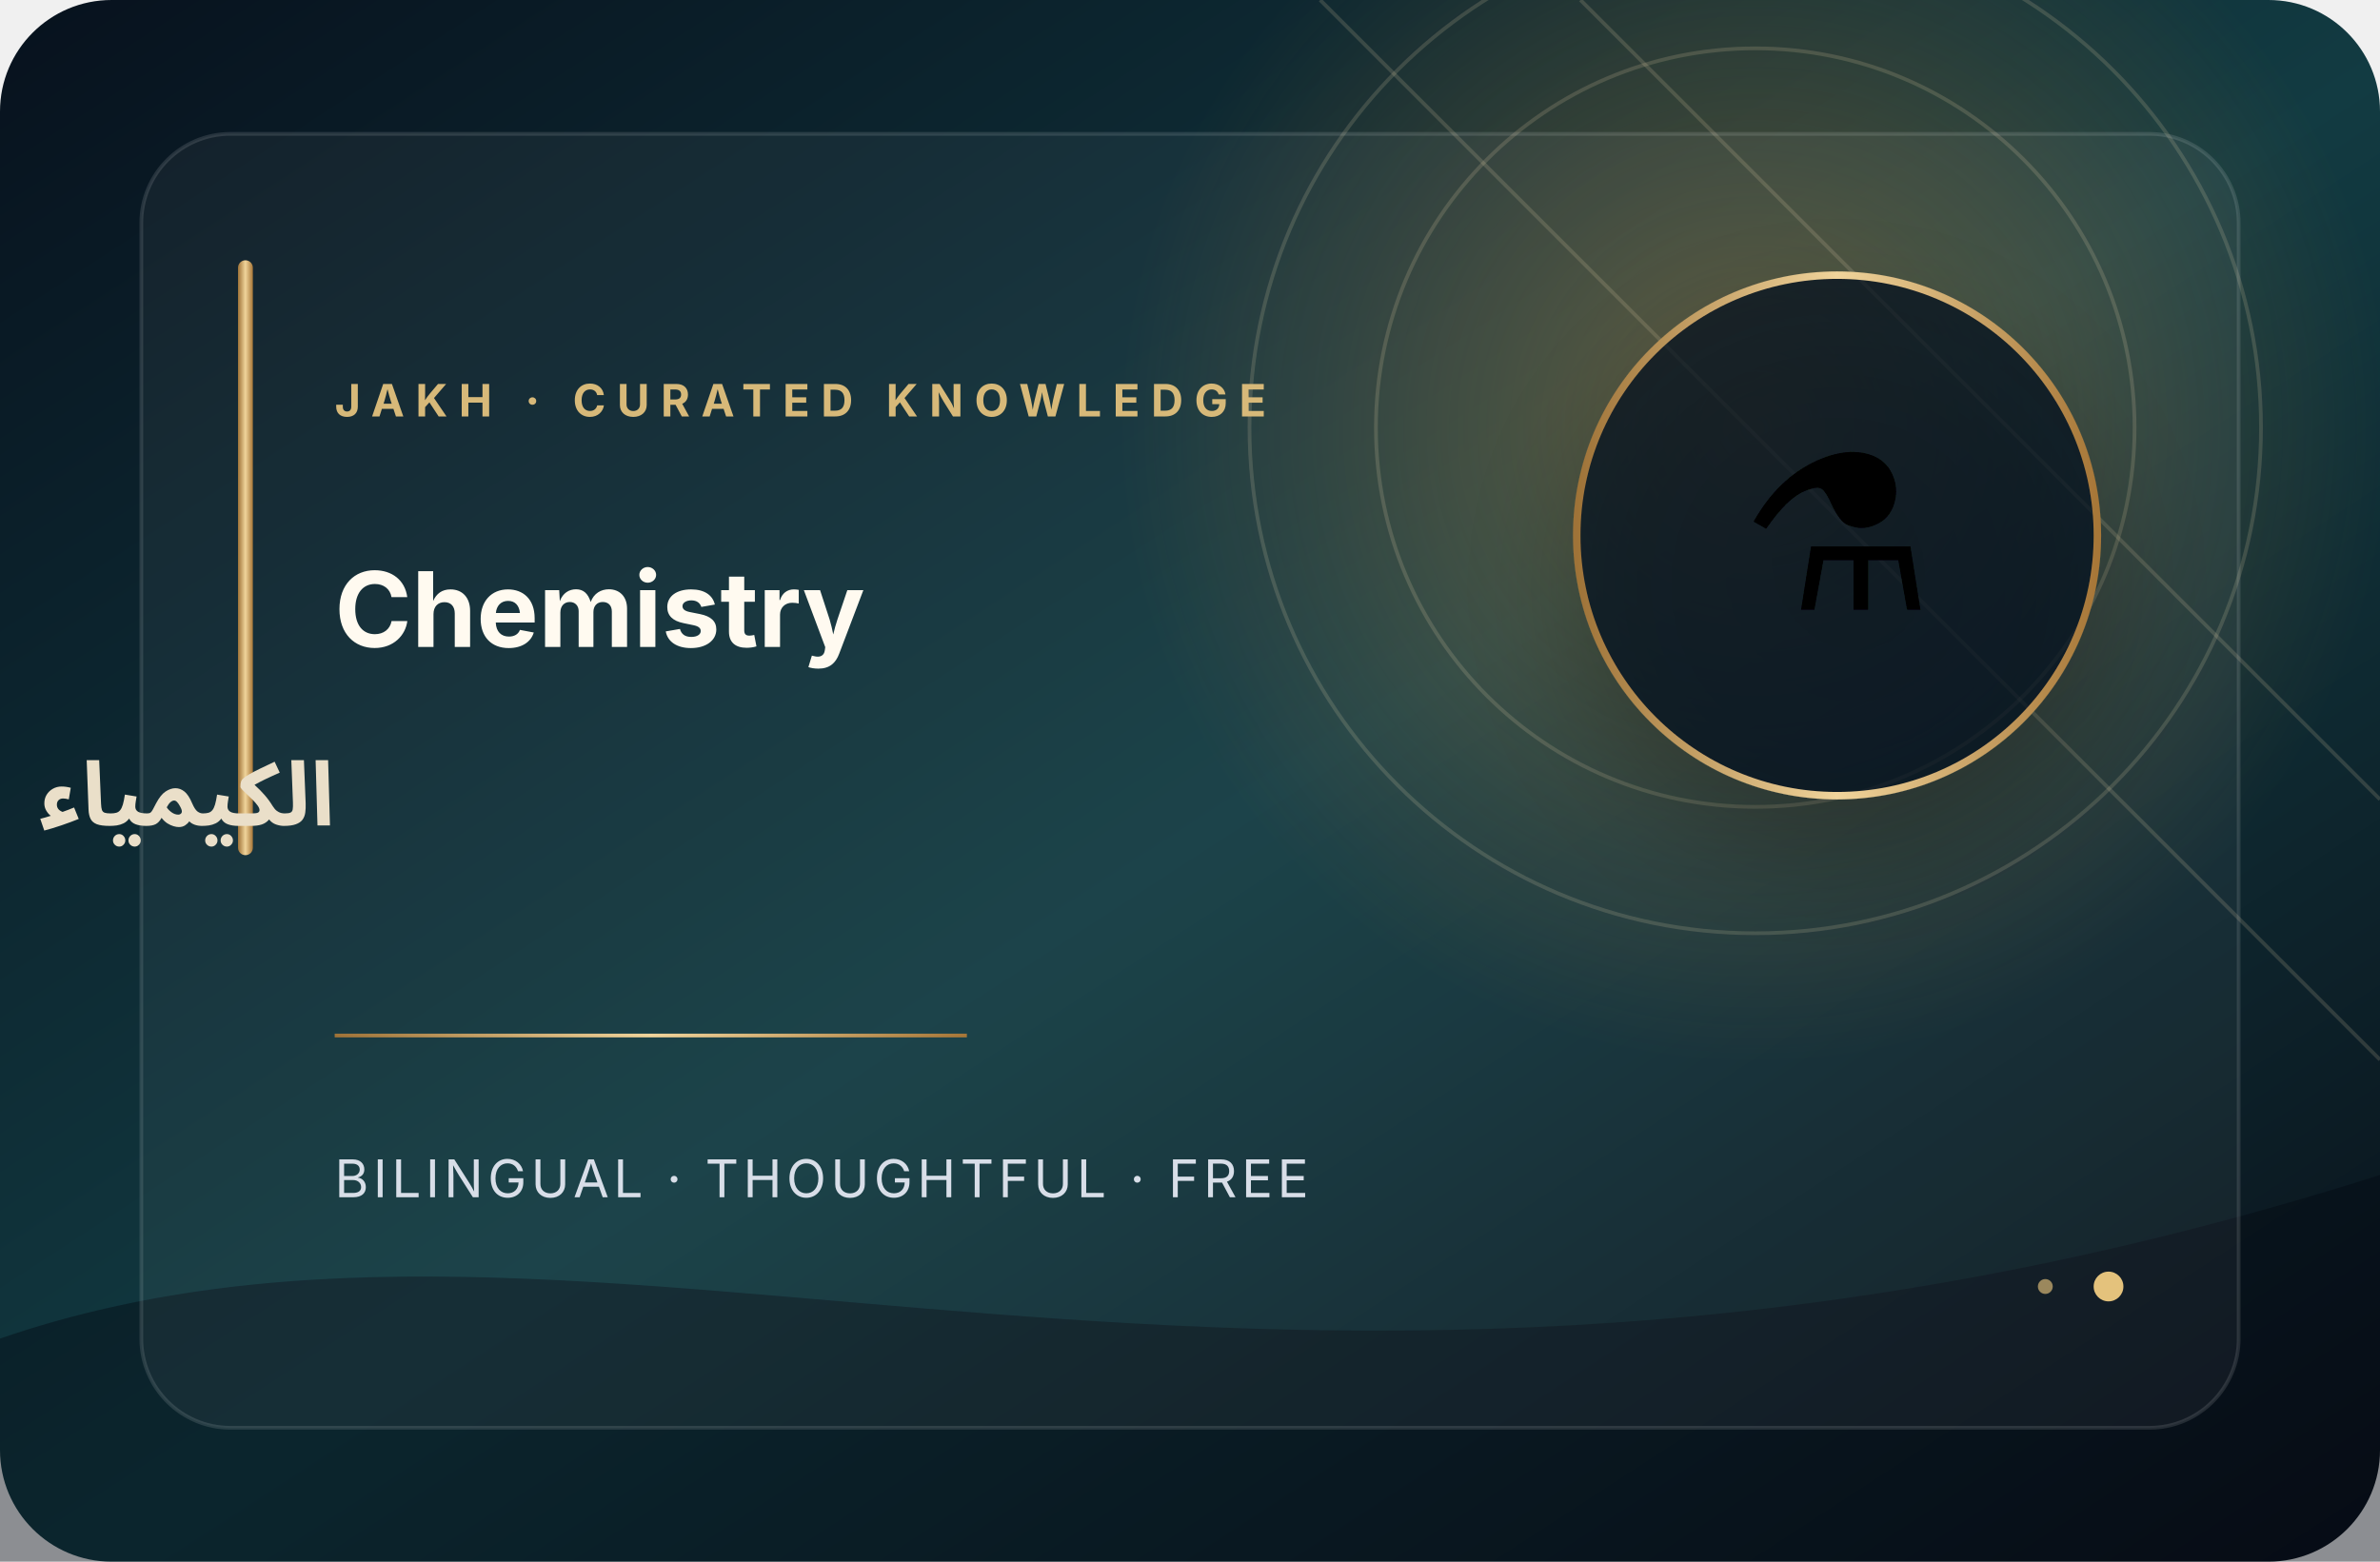
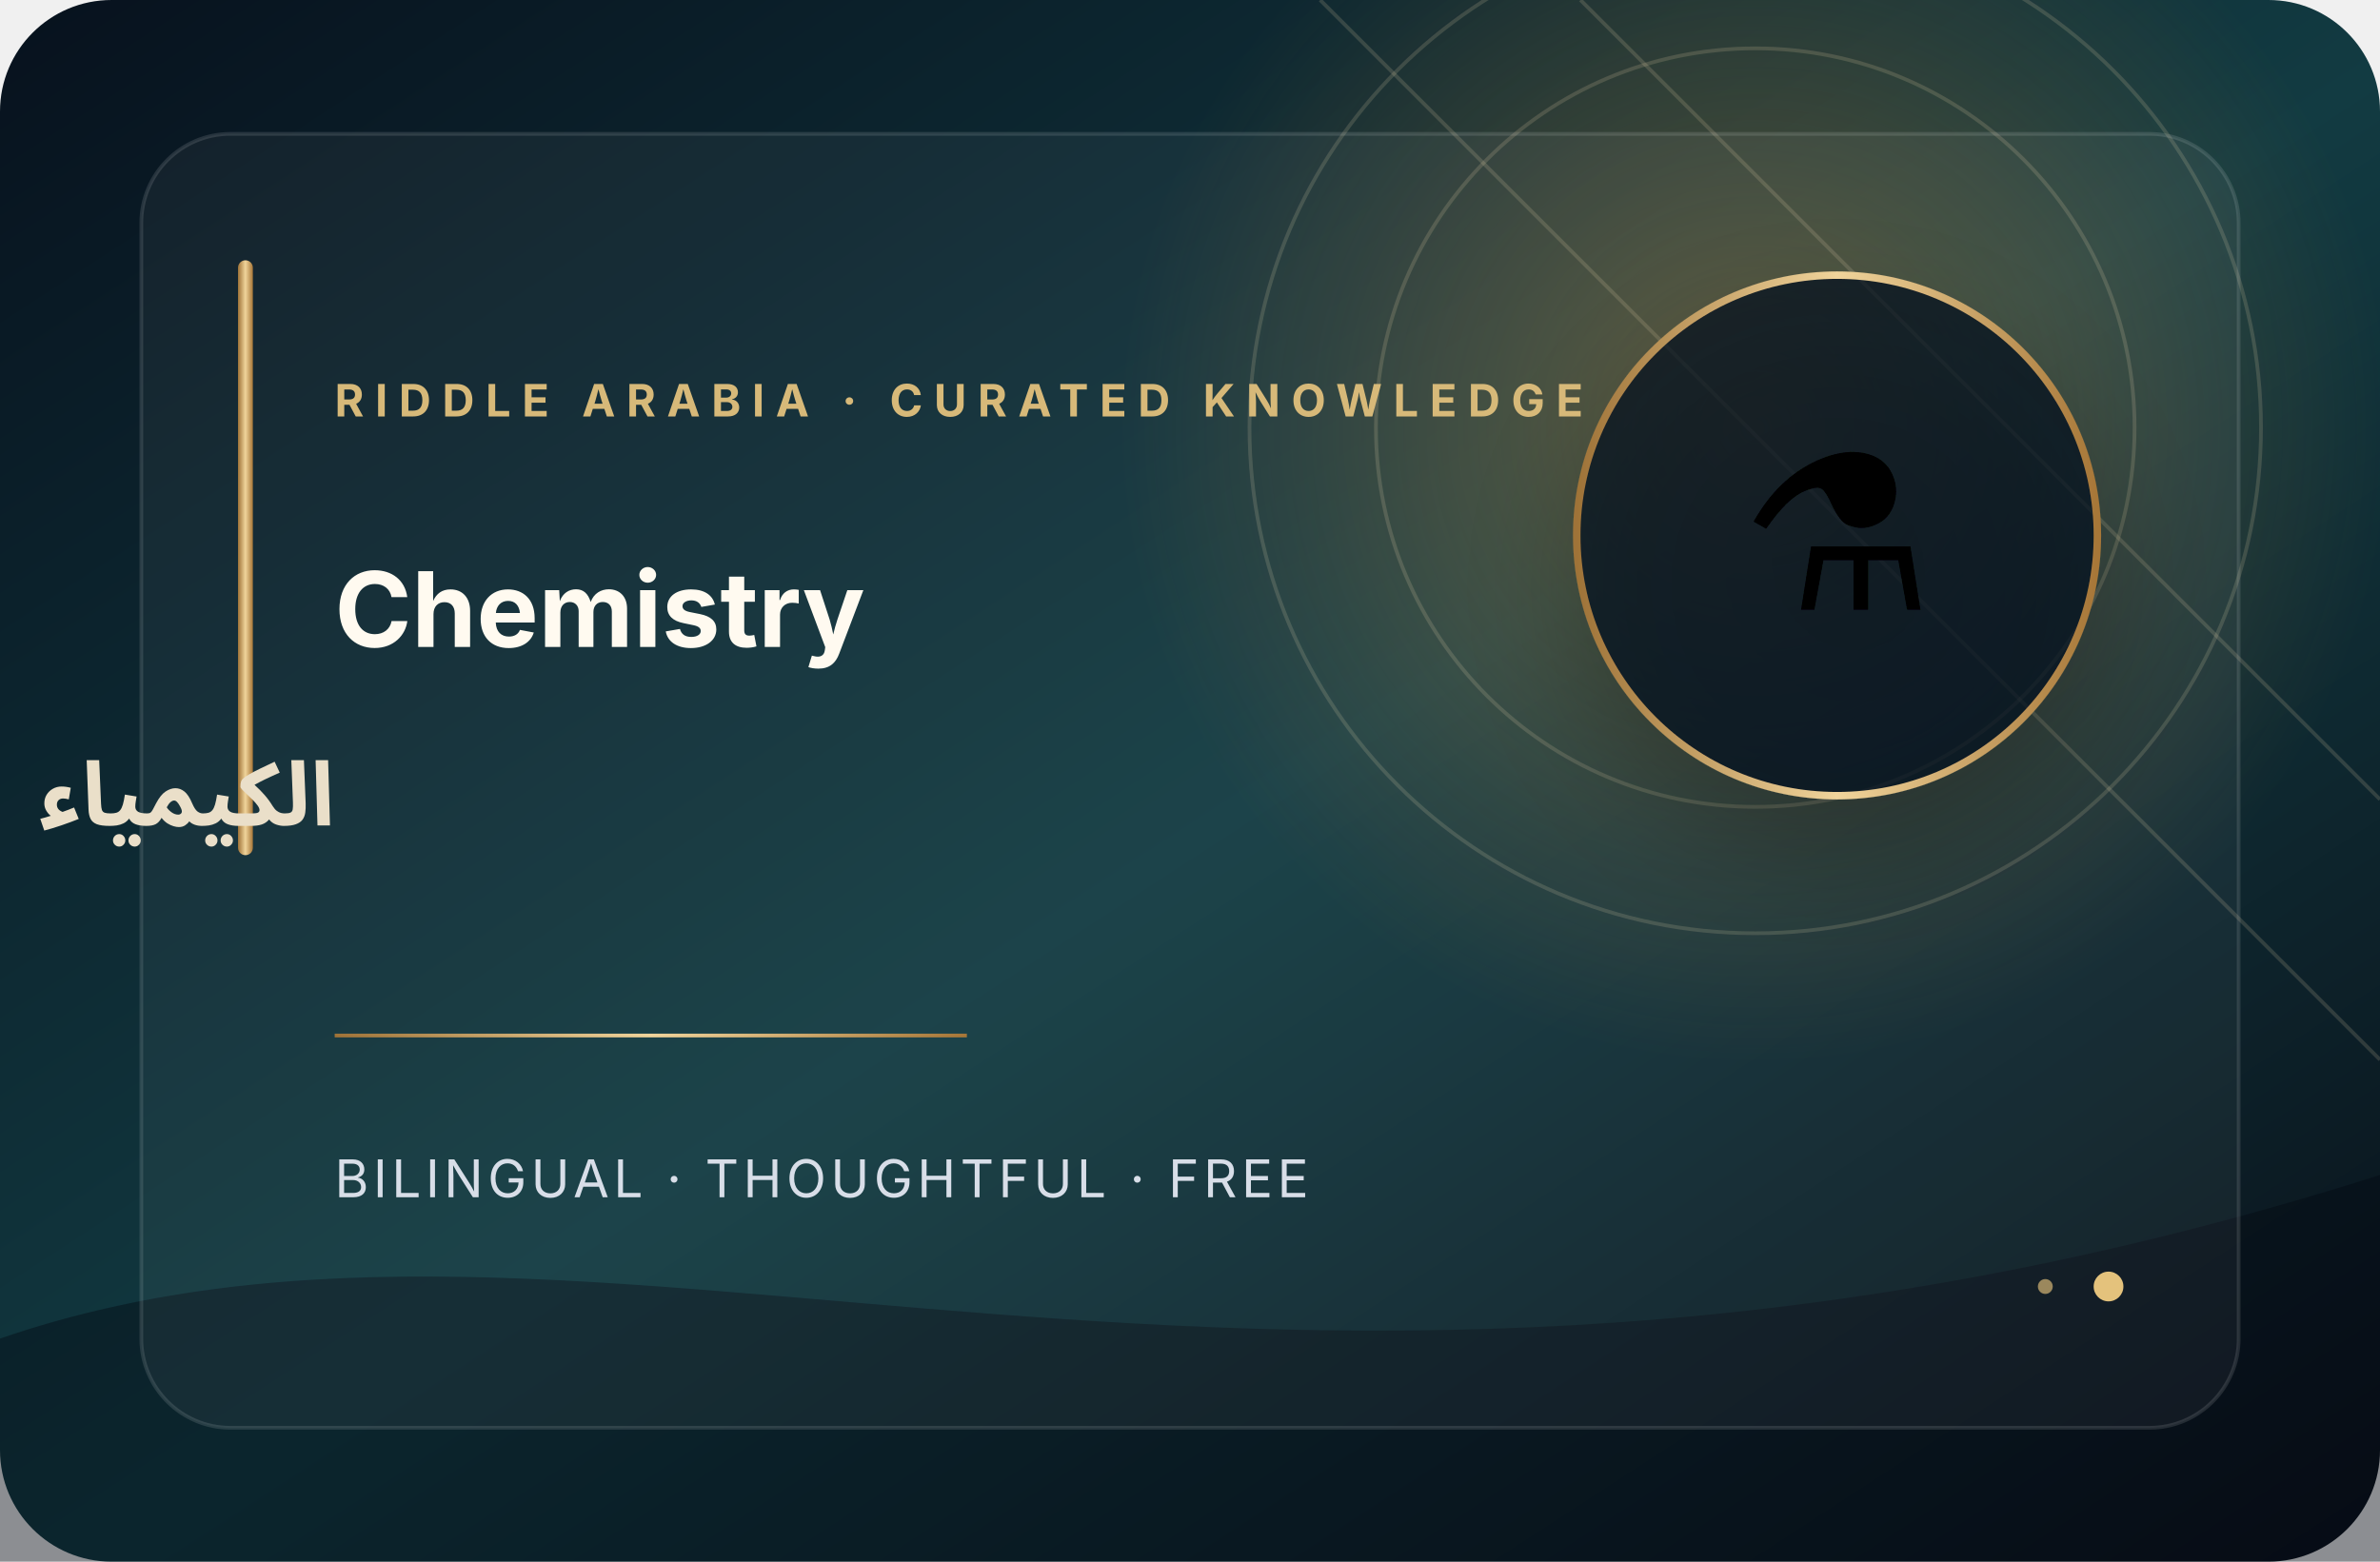
<svg xmlns="http://www.w3.org/2000/svg" width="640" height="420" viewBox="0 0 640 420" role="img" aria-labelledby="title desc" data-jakh-category-art="v1">
  <defs>
    <linearGradient id="bg" x1="0" y1="0" x2="1" y2="1">
      <stop offset="0" stop-color="#07111d" />
      <stop offset="0.52" stop-color="#123b42" />
      <stop offset="1" stop-color="#090e17" />
    </linearGradient>
    <radialGradient id="glow" cx="50%" cy="50%" r="50%">
      <stop offset="0" stop-color="#9b7134" stop-opacity=".54" />
      <stop offset="1" stop-color="#9b7134" stop-opacity="0" />
    </radialGradient>
    <linearGradient id="gold" x1="0" y1="0" x2="1" y2="0">
      <stop stop-color="#9f7338" />
      <stop offset=".5" stop-color="#f0d49b" />
      <stop offset="1" stop-color="#a77738" />
    </linearGradient>
    <filter id="shadow" x="-30%" y="-30%" width="160%" height="160%">
      <feDropShadow dx="0" dy="14" stdDeviation="16" flood-color="#000" flood-opacity=".34" />
    </filter>
  </defs>
  <rect width="640" height="420" rx="30" fill="url(#bg)" />
  <circle cx="472" cy="115" r="172" fill="url(#glow)" />
  <g fill="none" stroke="#f5dfaf" stroke-opacity=".16">
    <circle cx="472" cy="115" r="102" />
    <circle cx="472" cy="115" r="136" />
    <path d="M355 0 640 285M425 0 640 215" />
  </g>
  <path d="M0 360 C160 305 338 412 640 316 V420 H0Z" fill="#040912" fill-opacity=".42" />
  <rect x="38" y="36" width="564" height="348" rx="24" fill="#fff" fill-opacity=".045" stroke="#fff" stroke-opacity=".12" />
  <rect x="64" y="70" width="4" height="160" rx="2" fill="url(#gold)" />
  <g filter="url(#shadow)">
    <circle cx="494" cy="144" r="70" fill="#06111e" fill-opacity=".7" stroke="url(#gold)" stroke-width="2" />
    <text x="494" y="164" text-anchor="middle" font-family="Apple Color Emoji, Segoe UI Emoji, sans-serif" font-size="58">⚗️</text>
  </g>
-   <text x="90" y="112" fill="#d7b979" font-family="Inter, Arial, sans-serif" font-size="12" font-weight="700" letter-spacing="3">JAKH · CURATED KNOWLEDGE</text>
+   <text x="90" y="112" fill="#d7b979" font-family="Inter, Arial, sans-serif" font-size="12" font-weight="700" letter-spacing="3">RIDDLE ARABIA · CURATED KNOWLEDGE</text>
  <text x="90" y="174" fill="#fffaf0" font-family="Inter, Arial, sans-serif" font-size="28" font-weight="700">Chemistry</text>
  <text x="90" y="222" fill="#eadfc9" font-family="Noto Sans Arabic, Arial, sans-serif" font-size="24" font-weight="600" direction="rtl" unicode-bidi="plaintext">الكيمياء</text>
  <rect x="90" y="278" width="170" height="1" fill="url(#gold)" />
  <text x="90" y="322" fill="#d8dee8" font-family="Inter, Arial, sans-serif" font-size="14" letter-spacing="1.2">BILINGUAL · THOUGHTFUL · FREE</text>
  <circle cx="567" cy="346" r="4" fill="#e4c27c" />
  <circle cx="550" cy="346" r="2" fill="#e4c27c" fill-opacity=".65" />
</svg>
